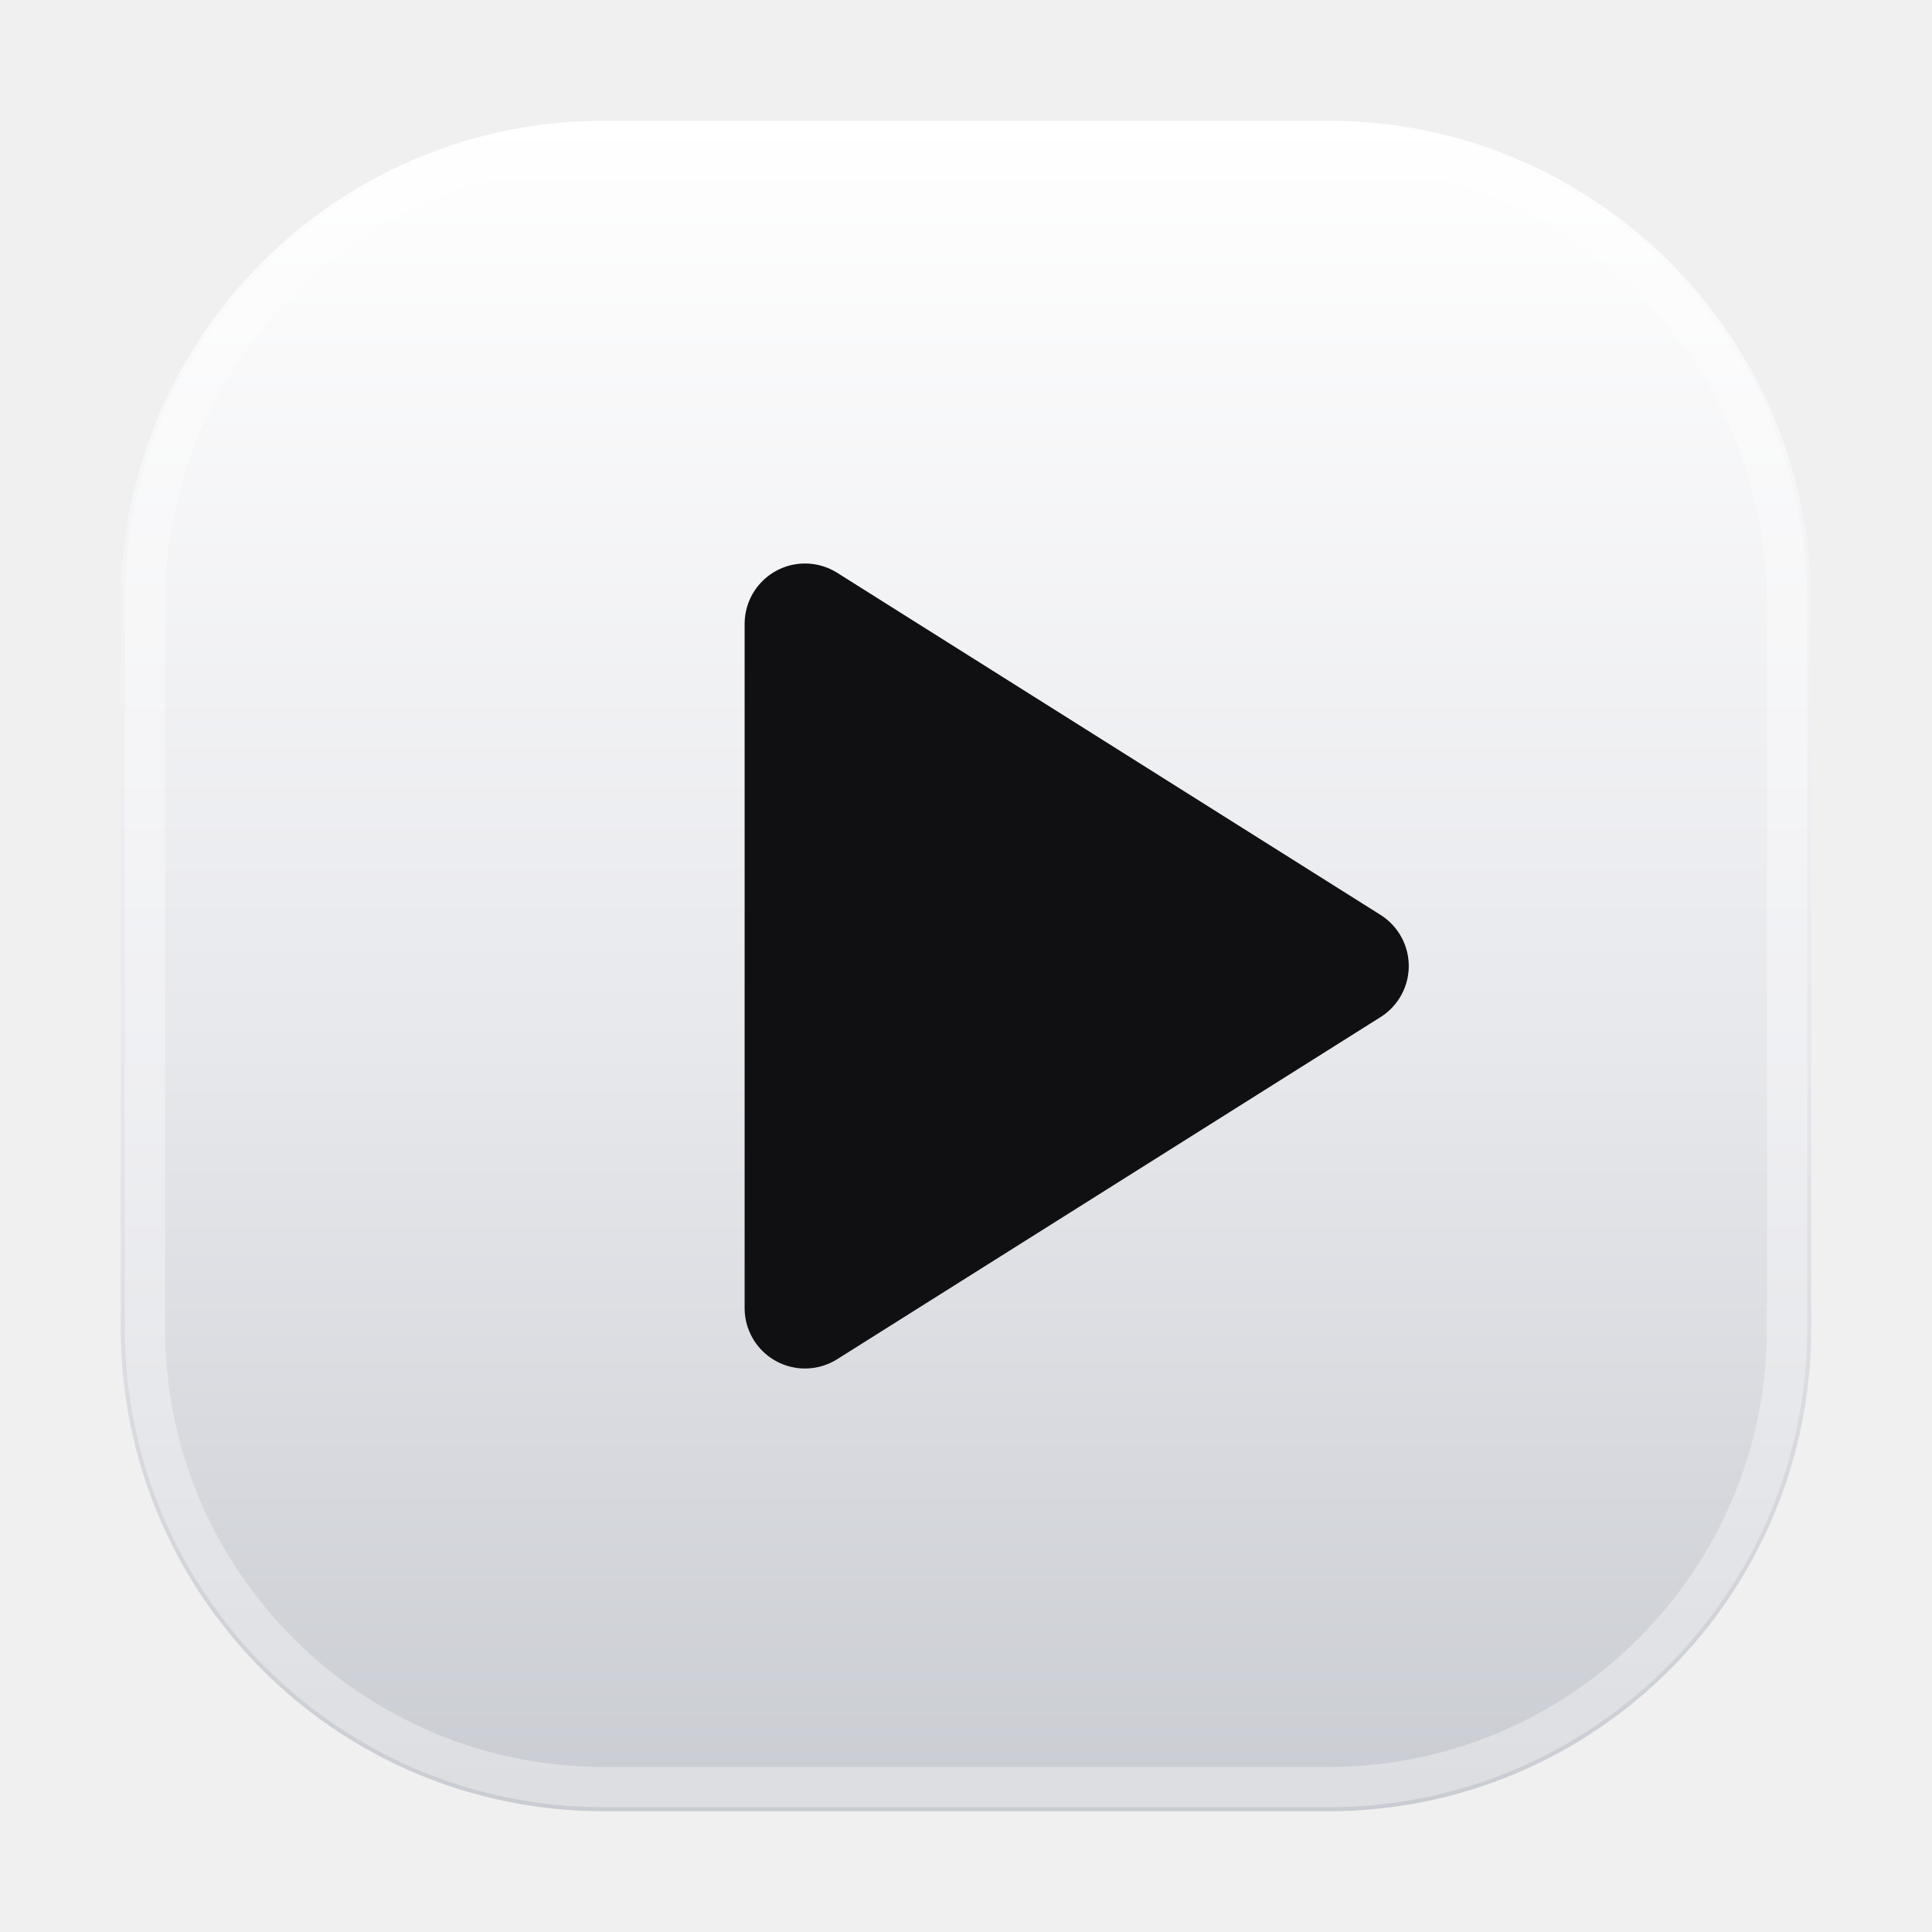
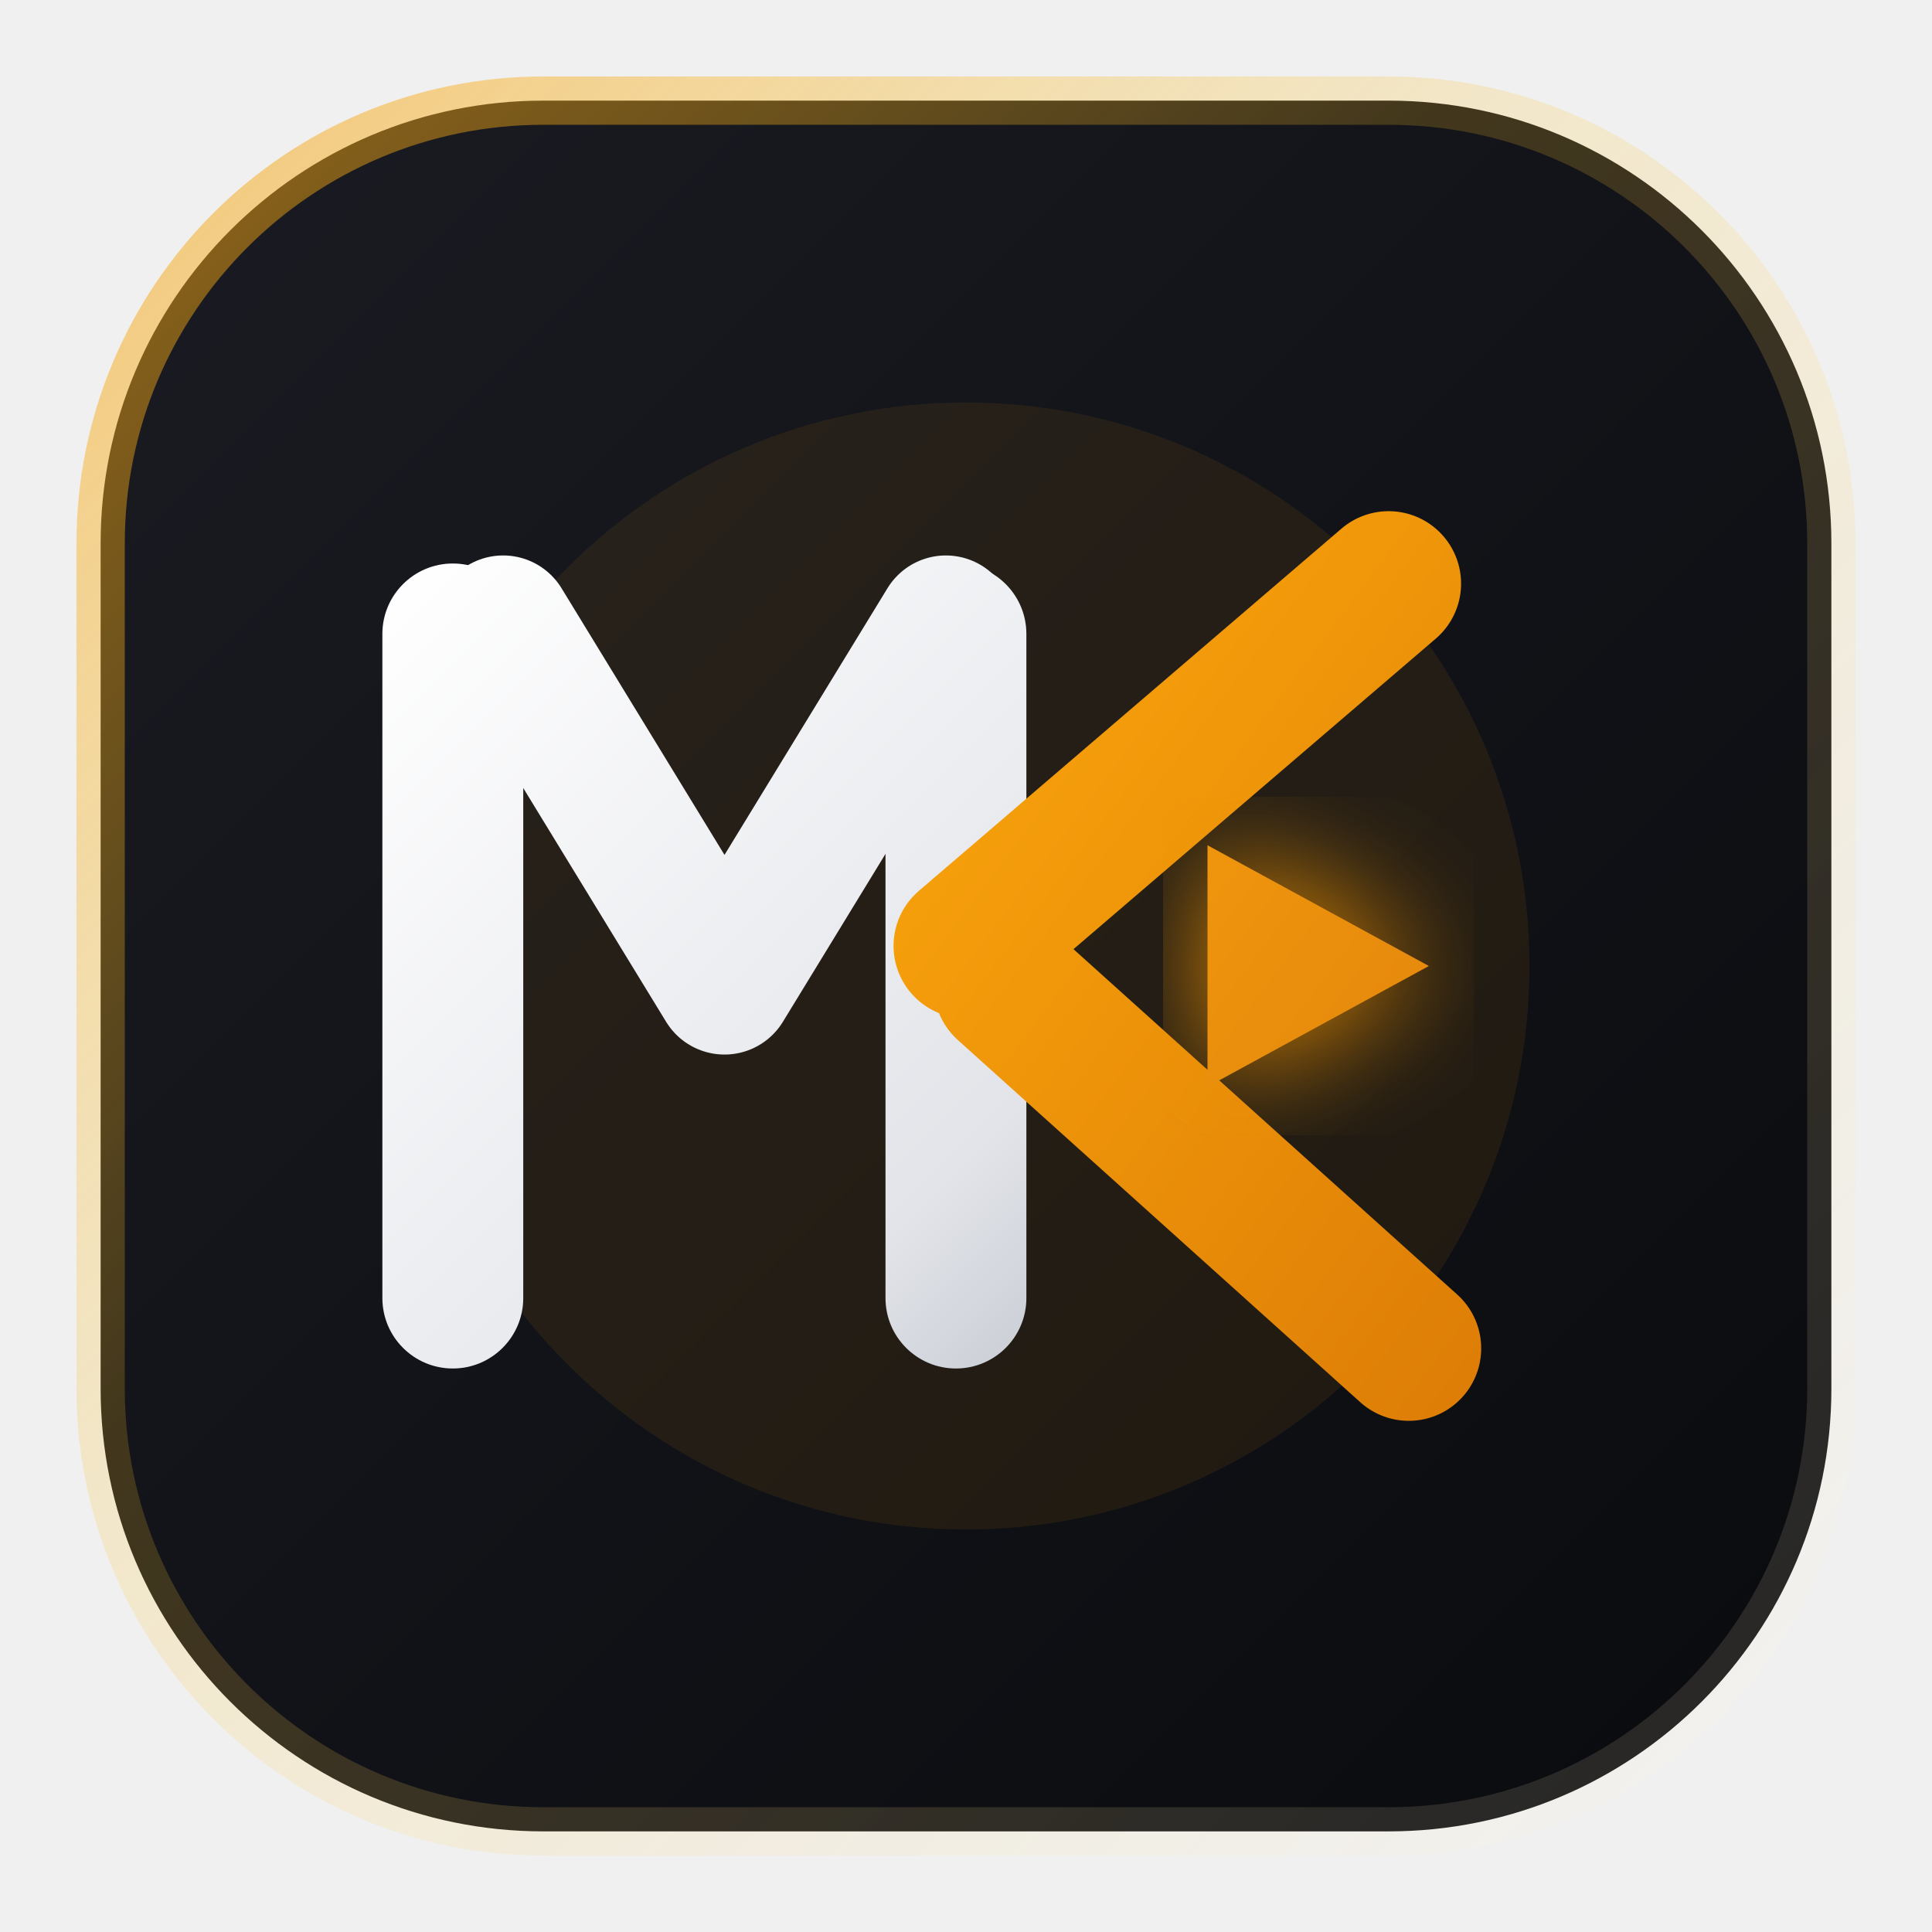
- <svg xmlns="http://www.w3.org/2000/svg" width="32" height="32" viewBox="0 0 48 48" fill="none">
-   <rect x="3" y="3" width="42" height="42" rx="12" fill="url(#aeGrad)" />
-   <rect x="3.6" y="3.6" width="40.8" height="40.8" rx="11.4" fill="none" stroke="#ffffff" stroke-opacity="0.35" />
-   <path d="M20 15.5 L20 32.5 L33.5 24 Z" fill="#101012" stroke="#101012" stroke-width="3" stroke-linejoin="round" stroke-linecap="round" />
+ <svg xmlns="http://www.w3.org/2000/svg" width="48" height="48" viewBox="0 0 48 48" fill="none">
  <defs>
-     <linearGradient id="aeGrad" x1="24" y1="3" x2="24" y2="45" gradientUnits="userSpaceOnUse">
-       <stop stop-color="#ffffff" />
-       <stop offset="0.55" stop-color="#e7e8ec" />
-       <stop offset="1" stop-color="#c9ccd2" />
+     <linearGradient id="mkBg" x1="0" y1="0" x2="48" y2="48" gradientUnits="userSpaceOnUse">
+       <stop offset="0%" stop-color="#1c1d24" />
+       <stop offset="50%" stop-color="#121318" />
+       <stop offset="100%" stop-color="#090a0d" />
    </linearGradient>
+     <linearGradient id="mkGold" x1="8" y1="12" x2="40" y2="36" gradientUnits="userSpaceOnUse">
+       <stop offset="0%" stop-color="#ffe484" />
+       <stop offset="45%" stop-color="#f59e0b" />
+       <stop offset="100%" stop-color="#d97706" />
+     </linearGradient>
+     <linearGradient id="mkSilver" x1="12" y1="12" x2="36" y2="36" gradientUnits="userSpaceOnUse">
+       <stop offset="0%" stop-color="#ffffff" />
+       <stop offset="60%" stop-color="#e2e4e9" />
+       <stop offset="100%" stop-color="#9ca3af" />
+     </linearGradient>
+     <linearGradient id="mkBorder" x1="0" y1="0" x2="48" y2="48" gradientUnits="userSpaceOnUse">
+       <stop offset="0%" stop-color="#f59e0b" stop-opacity="0.6" />
+       <stop offset="40%" stop-color="#fbbf24" stop-opacity="0.2" />
+       <stop offset="100%" stop-color="#ffffff" stop-opacity="0.1" />
+     </linearGradient>
+     <filter id="mkGlow" x="-20%" y="-20%" width="140%" height="140%">
+       <feGaussianBlur stdDeviation="1.5" result="blur" />
+       <feComposite in="SourceGraphic" in2="blur" operator="over" />
+     </filter>
  </defs>
+   <rect x="2.5" y="2.5" width="43" height="43" rx="11" fill="url(#mkBg)" />
+   <rect x="2.5" y="2.5" width="43" height="43" rx="11" stroke="url(#mkBorder)" stroke-width="1.2" />
+   <circle cx="24" cy="24" r="14" fill="#f59e0b" fill-opacity="0.08" />
+   <rect x="9.5" y="14" width="3.5" height="20" rx="1.75" fill="url(#mkSilver)" />
+   <path d="M12.5 15.5 L18 24.5 L23.5 15.5" stroke="url(#mkSilver)" stroke-width="3.4" stroke-linecap="round" stroke-linejoin="round" />
+   <rect x="22" y="14" width="3.5" height="20" rx="1.75" fill="url(#mkSilver)" />
+   <path d="M24 23.5 L34.5 14.5" stroke="url(#mkGold)" stroke-width="3.6" stroke-linecap="round" />
+   <path d="M25 24.5 L35 33.5" stroke="url(#mkGold)" stroke-width="3.6" stroke-linecap="round" />
+   <path d="M30 21 L35.5 24 L30 27 Z" fill="url(#mkGold)" filter="url(#mkGlow)" />
</svg>
